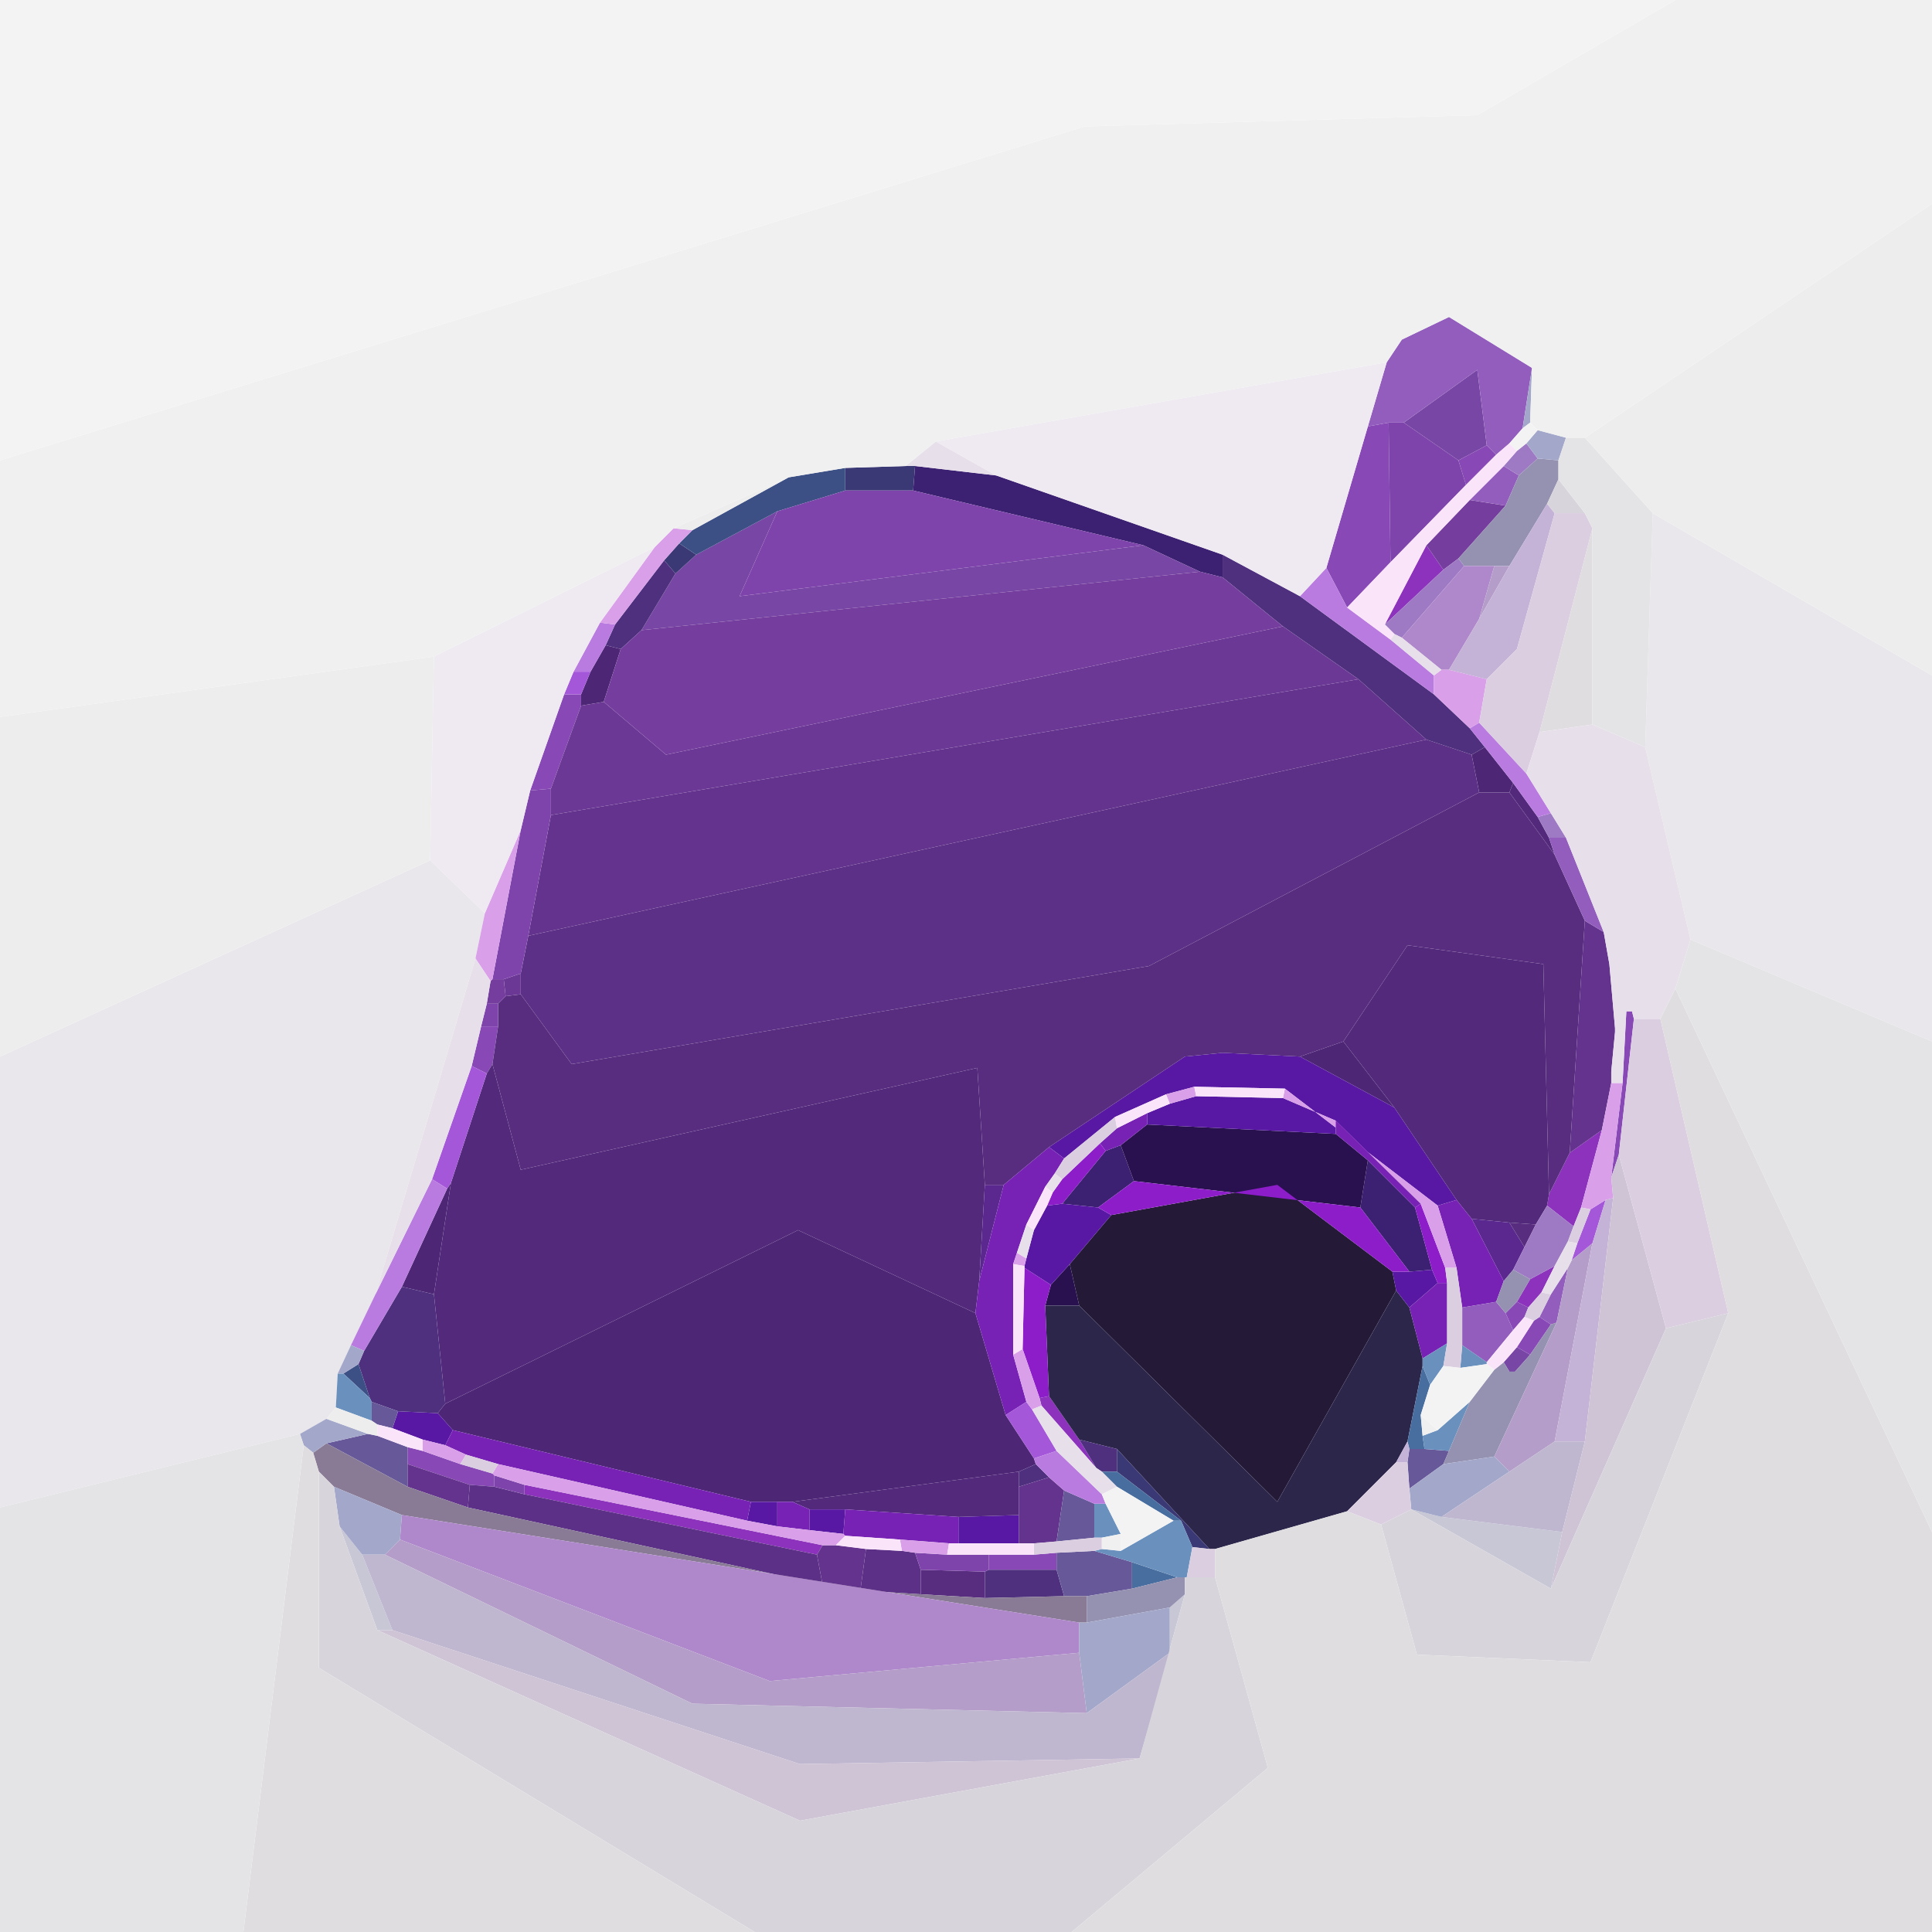
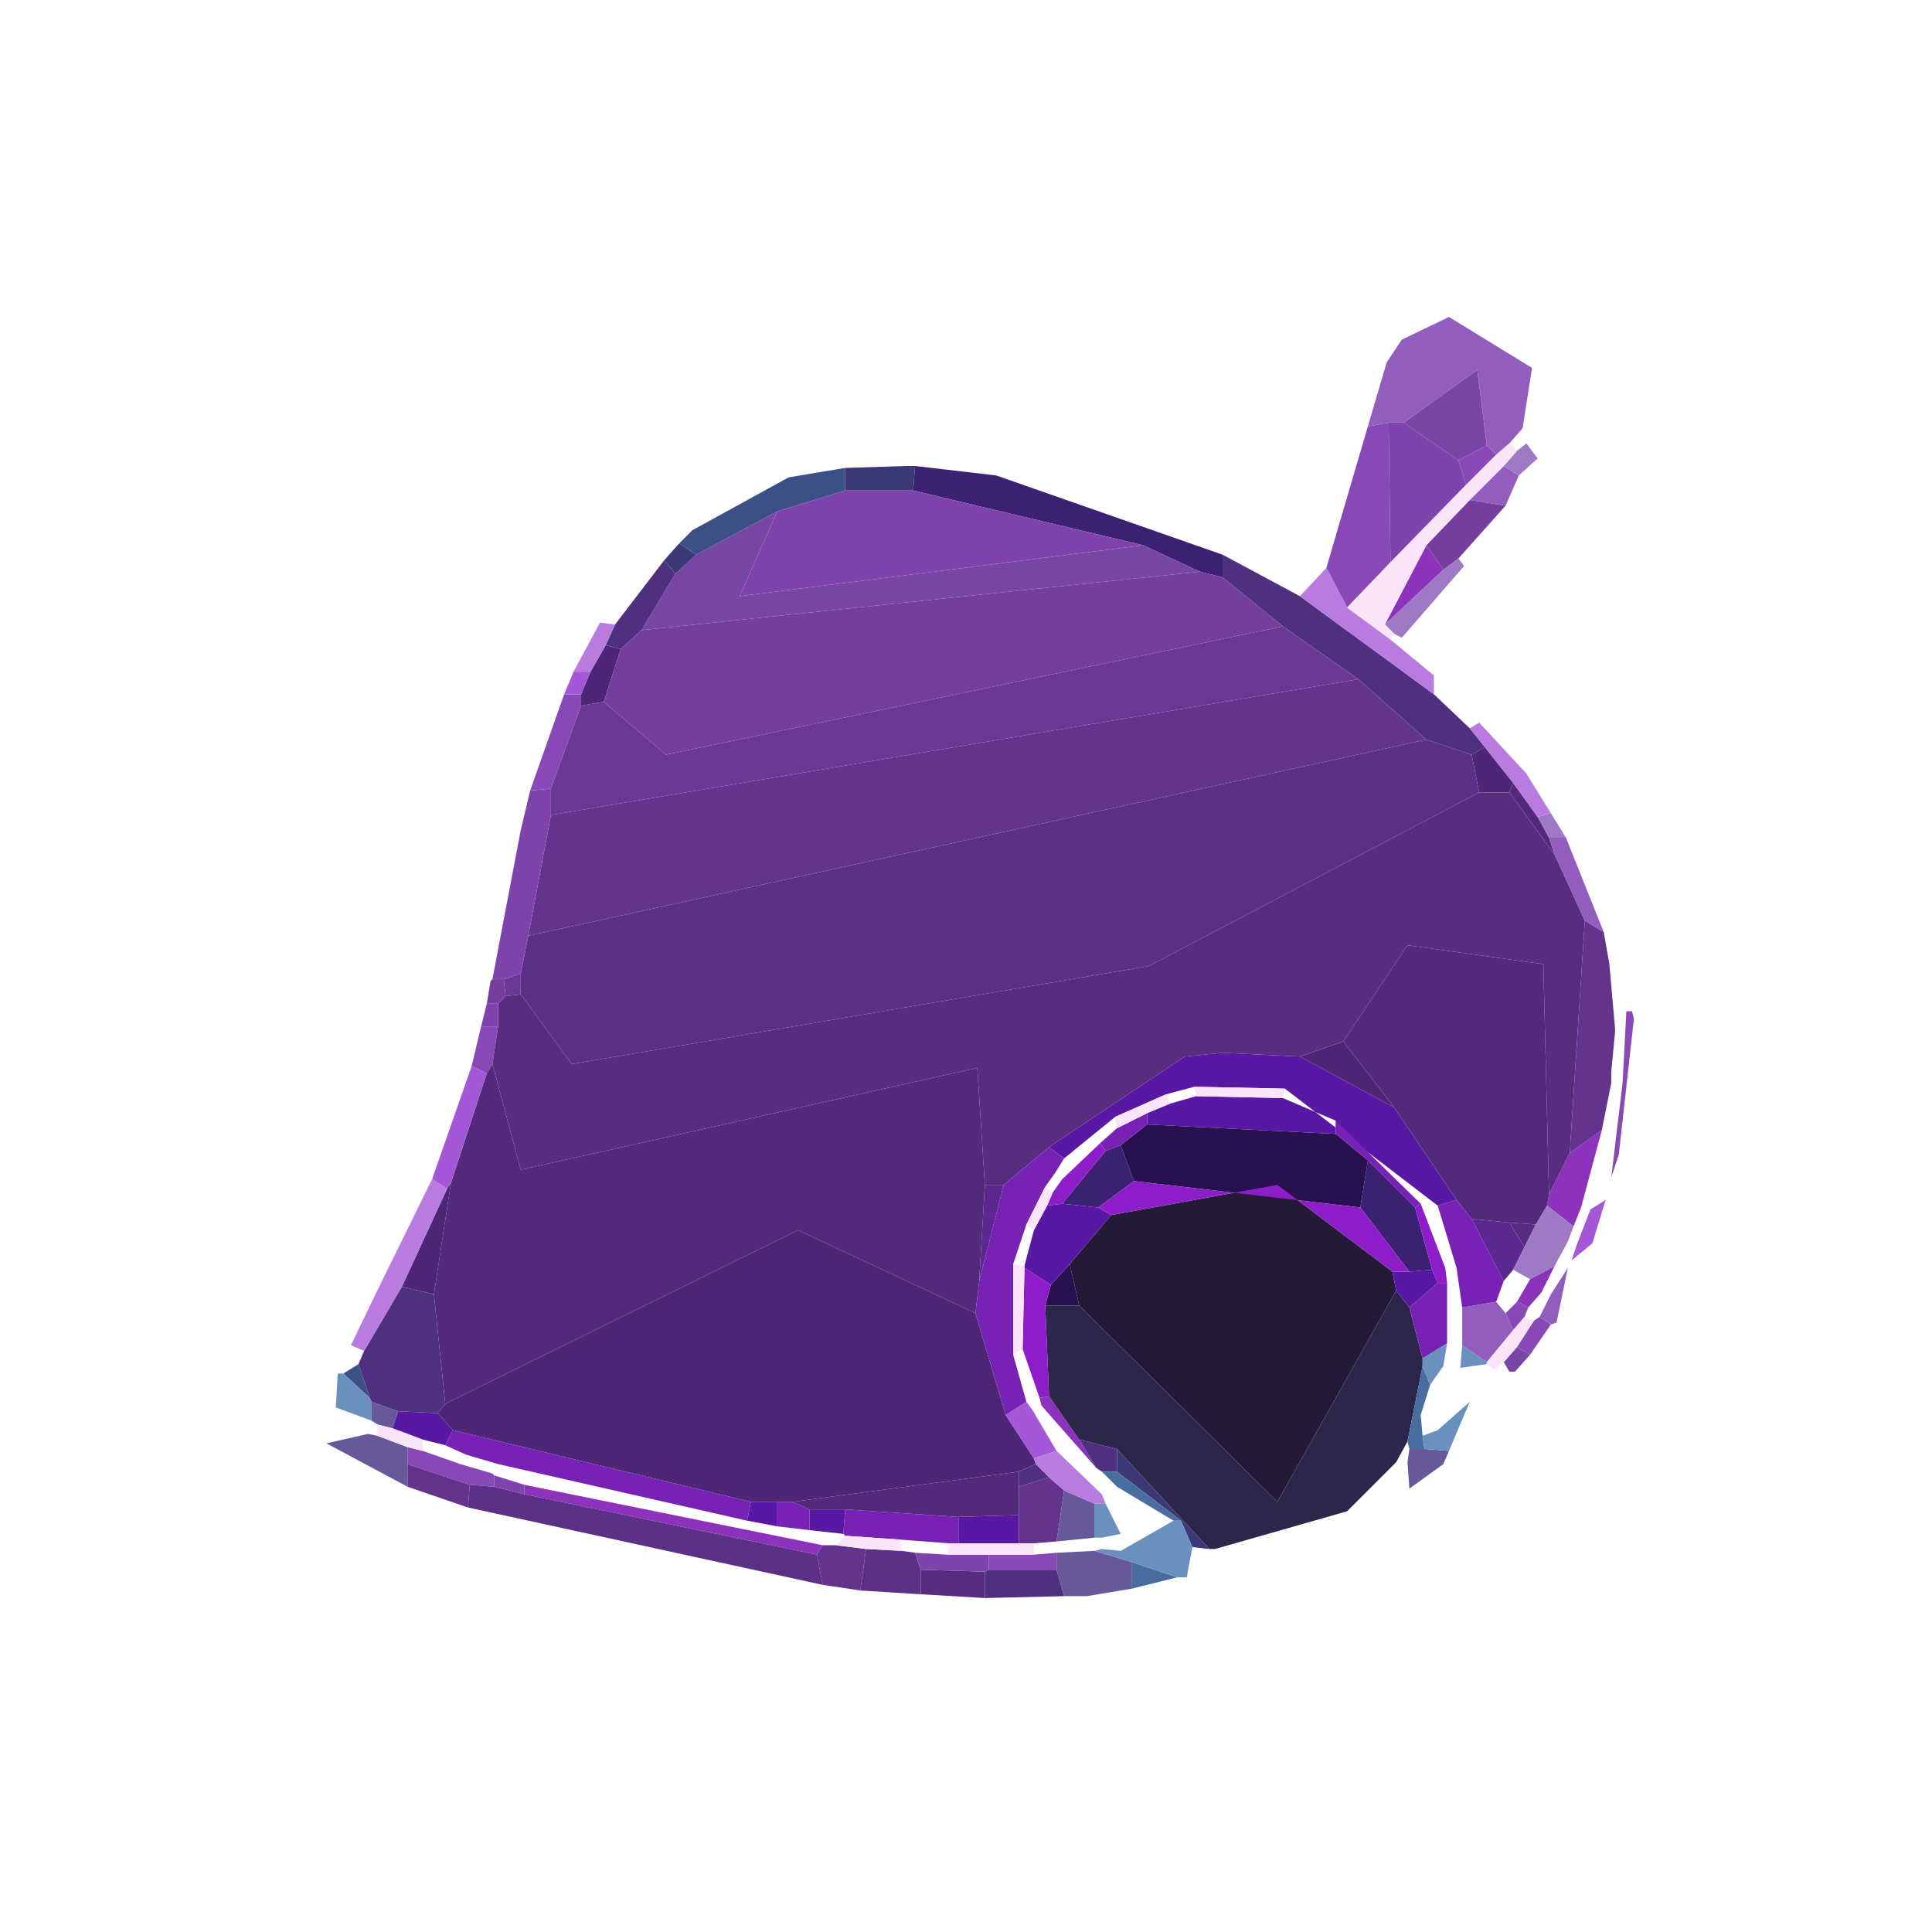
<svg xmlns="http://www.w3.org/2000/svg" version="1.2" viewBox="0 0 1024 1024" width="1024" height="1024">
  <style>
		.s0 { opacity: 1;fill: #3c2072 } 
		.s1 { opacity: 1;fill: #8c32bc } 
		.s2 { opacity: 1;fill: #7846a4 } 
		.s3 { opacity: 1;fill: #8849b7 } 
- 		.s4 { opacity: 1;fill: #c7c7d5 } 
- 		.s5 { opacity: 1;fill: #e9e7eb } 
- 		.s6 { fill: #241936 } 
- 		.s7 { fill: #291150 } 
- 		.s8 { fill: #2c264b } 
- 		.s9 { fill: #4e2676 } 
- 		.s10 { fill: #5818a3 } 
- 		.s11 { fill: #53297c } 
- 		.s12 { fill: #3b3975 } 
- 		.s13 { fill: #4e307f } 
- 		.s14 { fill: #5b288f } 
- 		.s15 { fill: #582d80 } 
- 		.s16 { fill: #5c3086 } 
- 		.s17 { fill: #64338d } 
- 		.s18 { fill: #7722b4 } 
- 		.s19 { fill: #3c5086 } 
- 		.s20 { fill: #8d1dc9 } 
- 		.s21 { fill: #6b3895 } 
- 		.s22 { fill: #753e9e } 
- 		.s23 { fill: #7e44ab } 
- 		.s24 { fill: #665899 } 
- 		.s25 { fill: #486ea0 } 
- 		.s26 { fill: #925dbd } 
- 		.s27 { fill: #a457d8 } 
- 		.s28 { fill: #897b96 } 
- 		.s29 { fill: #6a91be } 
- 		.s30 { fill: #9e7ac4 } 
- 		.s31 { fill: #9591b1 } 
- 		.s32 { fill: #ba7be0 } 
- 		.s33 { fill: #af87cb } 
- 		.s34 { fill: #b49ec9 } 
- 		.s35 { fill: #a3a8cb } 
- 		.s36 { fill: #d99fe9 } 
- 		.s37 { fill: #c5b2d7 } 
- 		.s38 { fill: #bfb6cf } 
- 		.s39 { fill: #cfc4d6 } 
- 		.s40 { fill: #dbcee1 } 
- 		.s41 { fill: #d7d4db } 
- 		.s42 { fill: #dfdde0 } 
- 		.s43 { fill: #e7dfea } 
- 		.s44 { fill: #e4e3e6 } 
- 		.s45 { fill: #efe9f1 } 
- 		.s46 { fill: #fae4f9 } 
- 		.s47 { fill: #ededee } 
- 		.s48 { fill: #f0f0f0 } 
- 		.s49 { fill: #f3f3f3 } 
+ 		.s4 { fill: #241936 } 
+ 		.s5 { fill: #291150 } 
+ 		.s6 { fill: #2c264b } 
+ 		.s7 { fill: #4e2676 } 
+ 		.s8 { fill: #5818a3 } 
+ 		.s9 { fill: #53297c } 
+ 		.s10 { fill: #3b3975 } 
+ 		.s11 { fill: #4e307f } 
+ 		.s12 { fill: #5b288f } 
+ 		.s13 { fill: #582d80 } 
+ 		.s14 { fill: #5c3086 } 
+ 		.s15 { fill: #64338d } 
+ 		.s16 { fill: #7722b4 } 
+ 		.s17 { fill: #3c5086 } 
+ 		.s18 { fill: #8d1dc9 } 
+ 		.s19 { fill: #6b3895 } 
+ 		.s20 { fill: #753e9e } 
+ 		.s21 { fill: #7e44ab } 
+ 		.s22 { fill: #665899 } 
+ 		.s23 { fill: #486ea0 } 
+ 		.s24 { fill: #925dbd } 
+ 		.s25 { fill: #a457d8 } 
+ 		.s26 { fill: #6a91be } 
+ 		.s27 { fill: #9e7ac4 } 
+ 		.s28 { fill: #ba7be0 } 
+ 		.s29 { fill: #fae4f9 } 
	</style>
  <g id="Background">
    <path id="Path 0" class="s0" d="m484 260l1-13 43 5 120 42v12l-12-3-30-14zm102 350l8-3 7 19-19 14-19-2zm135 30l4-25 25 25 9 33-12 1z" />
    <path id="Path 1" class="s1" d="m734 331l22-42 9 13zm98 280l17-12-11 41-4 10-14-11 1-6zm-21 67l13-7-7 14-7 8-6-3zm-260 63l5-1 16 23 9 15-29-33zm-273 51v-5l158 32-3 5z" />
    <path id="Path 2" class="s2" d="m744 224l39-28 5 40-15 8zm-375 70l43-23-20 45 214-27 30 14-296 31 18-30zm428 428l7-8 7 4-8 9h-3z" />
    <path id="Path 3" class="s3" d="m725 226l11-2 1 74-23 24-11-21zm48 18l15-8 5 5-16 16zm-492 175l18-51h9v6l-16 44zm579 155l2-38h3l1 4-8 72-4 12zm-610-9l5-21h9l-3 20-3 5zm548 131l6-6 6 3-2 5-6 7zm15 4l3-2 6 4-11 16-7-4zm-597 76v-9l8 2 20 7 17 5 1 1v6l-13-1zm332 48l12-1v9h-36v-8z" />
-     <path id="Path 4" class="s4" d="m822 842l-74-42 16 4 64 8zm-622 22l-20-55 12 15 16 40zm420-12l8-7-24 87 16-56z" />
-     <path id="Path 5" class="s5" d="m872 396l4-124 148 86v194l-128-54zm-872 164l228-104 29 28-5 24-53 178-13 27-7 15-1 18-5 6-14 8-159 39z" />
-     <path id="Path 6" class="s6" d="m589 644l88-16 61 46 2 10-63 112-105-104-5-22z" />
-     <path id="Path 7" class="s7" d="m608 596l100 5 17 14-4 25-120-14-7-19zm-51 85l10-11 5 22h-18z" />
-     <path id="Path 8" class="s8" d="m572 692l105 104 63-112 7 9 7 27v4l-8 40-6 11-26 26-70 20h-3l-49-53-20-5-16-23-2-48z" />
-     <path id="Path 9" class="s9" d="m313 356l8-14 8 2-9 28-12 2v-6zm467 44l7-4 15 19-2 5h-16zm-91 160l23-8 27 35zm-452 70l2-3-9 59-17-4zm-1 114l187-92 94 44 16 54 15 23 1 3-9 4-120 16h-8-14l-158-38-8-9z" />
-     <path id="Path 10" fill-rule="evenodd" class="s10" d="m628 560l20-2 41 2 50 27 33 49-10 3-54-41.33v-3.67l-10.88-4.66-16.12-12.34-48-1-15 4-27 12-27 22-8-6zm6 21l46 1 17.12 7.34 10.88 8.33v3.33l-100-5v-6l12-5zm-79 58l8-1 19 2 7 4-22 26-10 11-14-9v-1l1-4 4-15zm192 35l12-1 3 7-15 13-7-9-2-10zm-539 83l3-9 21 1 8 9-4 8-12-3zm188 49l2-10h14v13zm33 5v-11h19l-1 13zm79-7l32-1v15h-32z" />
-     <path id="Path 11" class="s11" d="m800 420l2-5 13 18 6 11 3 9zm-88 132l34-51 72 10 3 122-1 6-6 10-14-1-20-2-8-10-33-49zm-454 17l3-5 15 56 242-54 4 62-3 51-2 17-94-44-187 92-6-58 9-59zm162 227l120-16v8 15l-32 1-60-4h-19z" />
-     <path id="Path 12" class="s12" d="m448 248l32-1h5l-1 13h-36zm-96 49l8-9 9 6-11 10zm240 483v-12l49 53-9-1-6-14z" />
-     <path id="Path 13" class="s13" d="m648 306v-12l41 22 71 52 19 18 8 10-7 4-24-8-36-32-40-28zm-322 25l26-34 6 7-18 30-11 10-8-2zm-133 385l20-34 17 4 6 58-4 5-21-1-14-5-1-2-6-18zm388 62l-9-15 20 5v12h-8zm-41 2l9-4 7 7-16 5zm-18 53l2-1h36l4 14-42 1z" />
-     <path id="Path 14" class="s14" d="m519 679l3-51h10zm278 0l-17-33 20 2 8 13-6 12z" />
-     <path id="Path 15" class="s15" d="m276 527l27 37 306-52 175-92h16l24 33 16 35-8 123-11 22-3-122-72-10-34 51-23 8-41-2-20 2-72 48-24 20h-10l-4-62-242 54-15-56 3-20v-12l4-4zm532 134l-8-13 14 1zm-320 184v-13l34 1v14z" />
-     <path id="Path 16" class="s16" d="m280 496l476-104 24 8 4 20-175 92-306 52-27-37v-11zm-32 303l1-12 13 1 16 4 155 32 3 16zm208 44l3-22 19 1 7 1 3 9v13z" />
-     <path id="Path 17" class="s17" d="m292 432l428-72 36 32-476 104zm540 179l8-123 10 6 3 17 3 34v2l-2 21v6l-5 25zm-616 177v-12l33 11-1 12zm324 0l16-5 8 7-4 27-12 1h-8v-15zm-107 36l3-5h7l16 2-3 22-20-3z" />
-     <path id="Path 18" class="s18" d="m592 598l16-8v6l-14 11-8 3-3-4zm-60 30l24-20 8 6-5 8-5 7-10 20-5 15-2 6v48l7 25-11 7-16-54 2-17zm230 11l10-3 8 10 17 33-4 11-18 3-3-21zm-15 54l15-13h5v32l-13 8zm-511 73l4-8 158 38-2 10-132-30-17-5zm176 43v-13h8l9 4v11zm35 4l1-13 60 4v14h-5l-26-2-29-2z" />
-     <path id="Path 19" class="s19" d="m418 253l30-5v12l-36 11-43 23-9-6 7-7zm-236 475l8-5 6 18z" />
-     <path id="Path 20" class="s20" d="m563 625l20-19 3 4-23 28-8 1 3-7zm38 1l120 14 26 34h-9l-61-46-88 16-7-4zm149 14l3-2 13 34 1 8h-5l-3-7zm-208 75l1-43 14 9-3 11 2 48-5 1z" />
-     <path id="Path 21" class="s21" d="m320 372l33 28 327-68 40 28-428 72v-14l16-44zm-53 147l9-3v11l-8 1z" />
-     <path id="Path 22" class="s22" d="m756 289l23-24 19 3-25 28-8 6zm-416 45l296-31 12 3 32 26-327 68-33-28 9-28zm-80 186l1-1h6l1 9-4 4h-6z" />
-     <path id="Path 23" class="s23" d="m737 298l-1-74h8l29 20 4 13zm-325-27l36-11h36l122 29-214 27zm-131 148l11-1v14l-12 64-4 20-9 3h-6l15-79zm-26 125l3-12h6v12zm7 244v-6l16 5v5zm226 44l-3-9 17 1h22v8l-2 1z" />
-     <path id="Path 24" class="s24" d="m197 753v-10l14 5-3 9-8-2zm-24 12l22-5 5 1 16 6v9 12zm573 10l1-7h8l13 1-3 7-18 13zm-186 42l4-27 16 7v18zm0 6l20-1 20 6v14l-24 4h-12l-4-14z" />
-     <path id="Path 25" fill-rule="evenodd" class="s25" d="m746 764l8-40 4 10-5 16 1 11 1 7h-8zm-154 24l-8-8h8l34 26h-4zm8 40l24 8-24 6z" />
-     <path id="Path 26" class="s26" d="m743 180l25-12 44 27-5 32-7 8-7 6-5-5-5-40-39 28h-8l-11 2 10-34zm36 85l18-18 8 5-7 16zm45 188l-3-9h9l20 50-10-6zm-2 233l9-14-6 29-3 1-6-4zm-47 7l18-3 5 6 4 9-14 17-13-9z" />
-     <path id="Path 27" class="s27" d="m299 368l5-12h9l-5 12zm-70 257l21-60 8 4-19 58-2 3zm614 16l8-5-7 23-11 9 3-9zm-310 109l11-7 3 4 13 22-12 4z" />
-     <path id="Path 28" class="s28" d="m166 770l7-5 43 23 32 11 188 41 20 3 32 2 34 2 42-1h12v14h-4l-359-57-36-15-8-8z" />
-     <path id="Path 29" class="s29" d="m754 720l13-8-2 12-7 10-4-10zm20 5l1-12 13 9v1zm-596 21l1-18h3l14 13 1 2v10zm584 12l17-15-11 26-13-1-1-7zm-182 57v-18h6l8 16-10 2zm14 7l28-16h4l6 14-3 16h-1-4l-24-8-20-6 4-1z" />
-     <path id="Path 30" class="s30" d="m804 239l5-4 6 8-10 9-8-5zm-39 63l8-6 3 4-33 38-4-2-5-5zm50 131l7-2 8 13h-9zm-1 216l6-10 14 11-3 8-7 13-13 7-9-5 6-12z" />
-     <path id="Path 31" class="s31" d="m805 252l10-9 11 1v10l-6 13-20 33h-8-16l-3-4 25-28zm-8 427l5-6 9 5-7 12-6 6-5-6zm25 23l3-1-33 71-27 4 3-7 11-26 13-17 5-4 3 5h3l8-9zm-222 140l24-6h4v9l-8 7-44 8v-14z" />
-     <path id="Path 32" class="s32" d="m689 316l14-15 11 21 23 17 23 19v10zm-385 40l14-26 8 1-5 11-8 14zm475 30l5-3 25 27 13 21-7 2-13-18-15-19zm-580 300l30-61 8 5-24 52-20 34-7-3zm349 87l12-4 24 23 2 5h-6l-16-7-8-7-7-7z" />
-     <path id="Path 33" class="s33" d="m743 338l33-38h16l-8 28-16 27h-4zm-531 478l1-13 359 57v16l-164 15z" />
-     <path id="Path 34" class="s34" d="m784 328l8-28h8zm49 340l11-9-20 105-24 16-8-8 33-71 6-29zm-629 156l8-8 196 75 164-15 4 32-209-5z" />
-     <path id="Path 35" class="s35" d="m807 227l5-32-1 29zm2 8l6-7 15 4-4 12-11-1zm-630 493l7-15 7 3-3 7-8 5zm-20 32l14-8 22 8-22 5-7 5-5-4zm606 16l27-4 8 8-36 24-16-4-1-11zm-585 33l-3-21 36 15-1 13-8 8h-12zm396 51l44-8v24l-44 32-4-32v-16z" />
-     <path id="Path 36" class="s36" d="m347 290l10-10 10 1-7 7-8 9-26 34-8-1zm413 68l4-3h4l20 5-4 23-5 3-19-18zm-503 126l19-44-15 79-1 1-8-12zm592 115l5-25h6l-6 50 1 11-4 1-8 5-5-1zm-231-19l15-4 1 5-14 4zm62 2l1-5 81 62 10 33h-6l-13-34-45-44zm-143 88l2-6 5 3-1 4zm0 48l5-3 9 26 1 4-5 2-3-4zm-313 51v-6l12 3 11 5-3 5zm37 12l3-5 132 30 16 3 17 2 18 2 1 1-5 5h-7l-158-32-16-5zm217 41l-1-6 26 2-1 6-17-1z" />
-     <path id="Path 37" class="s37" d="m800 300l20-33 4 5-20 72-16 16-20-5 16-27zm51 336l4-1-15 129h-16l20-105zm-111 139l6-11 1 4-1 7z" />
-     <path id="Path 38" class="s38" d="m800 780l24-16h16l-12 48-64-8zm-592 84l-16-40h12l163 79 209 5 44-32-16 56-180 3z" />
-     <path id="Path 39" class="s39" d="m854 624l4-12 25 92-61 138 6-30 12-48 15-129zm-250 308l-180 33-224-101h8l216 71z" />
-     <path id="Path 40" class="s40" d="m804 344l20-72h16l4 8-28 108-7 22-25-27 4-23zm54 268l8-72h14l36 156-33 8zm-294 2l27-22 1 6-9 8-20 19-4-3zm270 36l4-10 5 1-7 18-5-1zm-67 30l-1-8h6l3 21v20l-1 12-9-1 2-12zm43 13l7-8 5 1-6 12-3 2-5-2zm-566 83l3-5 17 5-3 5zm470 25l26-26h6l1 14 1 11-16 8zm-154 16l20-2h4v6l-4 1-20 1-12 1v-6zm69 19l3-16 9 1h3v15z" />
-     <path id="Path 41" class="s41" d="m820 267l6-13 14 18h-16zm63 437l33-8-73 185-92-4-19-69 16-8 74 42zm-483 320l-231-140v-104l8 8 3 21 20 55 224 101 180-33 24-87v-9h1 15l28 101-104 87z" />
-     <path id="Path 42" class="s42" d="m816 388l28-108v104zm64 152l8-16 136 288v212h-456l104-87-28-101v-15l70-20 18 7 19 69 92 4 73-185zm-751 484l32-258 5 4 3 10v104l231 140z" />
-     <path id="Path 43" class="s43" d="m480 247l16-13 32 18-43-5zm257 92l2-3 4 2 21 17-4 3zm79 49l28-4 28 12 24 102-8 26-8 16h-14l-1-4h-3l-2 38h-6v-6l2-21v-2l-3-34-3-17-20-50-8-13-13-21zm-617 298l53-178 8 12-2 12-3 12-5 21-21 60zm355-57l5-7 4 3-5 7zm-15 35l5-15 4 3-4 15zm285 7l7-13 5 1-3 9-2 4-9 14-5-1zm-277 76l5-2 29 33 3 2 8 8-8 4-24-23z" />
-     <path id="Path 44" class="s44" d="m826 244l4-12h10l36 40-4 124-28-12v-104l-4-8-14-18zm62 280l8-26 128 54v260zm-888 275l159-39 2 6-32 258h-129z" />
-     <path id="Path 45" class="s45" d="m496 234l239-42-10 34-22 75-14 15-41-22-120-42zm-266 114l117-58-29 40-14 26-5 12-18 51-5 21-19 44-29-28z" />
-     <path id="Path 46" class="s46" d="m793 241l7-6 4 4-7 8-18 18-23 24-22 42 5 5-2 3-23-17 23-24 40-41zm-160 335l48 1-1 5-46-1zm-42 16l27-12 2 5-12 5-16 8zm-47 57l10-20 4 3-3 7-7 13zm-7 69v-48l6 1v1l-1 43zm265-13l6-7 5 2-9 14-7 8-5 4-4-3v-1zm-602 56v-6l8 2 16 6v6l-8-2zm243 58l5-5 29 2 1 6-19-1zm59 5l1-6h5 32 8v6h-24z" />
-     <path id="Path 47" class="s47" d="m840 232l184-124v250l-148-86zm-483 48l61-27-51 28zm-357 100l230-32-2 108-228 104zm173 372l5-6 19 7 3 2v6l-5-1z" />
-     <path id="Path 48" class="s48" d="m0 244l575-177 208-6 105-61h136v108l-184 124h-10l-15-4-4-4 1-29-44-27-25 12-8 12-239 42-16 13-32 1-30 5-61 27-10 10-117 58-230 32zm754 517l-1-11 9 8zm-170 54l10-2v9l-10-1z" />
-     <path id="Path 49" fill-rule="evenodd" class="s49" d="m0 244v-244h888l-105 61-208 6zm807-17l4-3 4 4-6 7-5 4-4-4zm-33 498l14-2 4 3-13 17-17 15-9-8 5-16 7-10zm-190 67l8-4 30 18-28 16v-9l-8-16z" />
-     <path id="Path 50" class="s18" d="m708 601v-7l45 44-3 2-25-25z" />
+     <path id="Path 6" class="s4" d="m589 644l88-16 61 46 2 10-63 112-105-104-5-22z" />
+     <path id="Path 7" class="s5" d="m608 596l100 5 17 14-4 25-120-14-7-19zm-51 85l10-11 5 22h-18z" />
+     <path id="Path 8" class="s6" d="m572 692l105 104 63-112 7 9 7 27v4l-8 40-6 11-26 26-70 20h-3l-49-53-20-5-16-23-2-48z" />
+     <path id="Path 9" class="s7" d="m313 356l8-14 8 2-9 28-12 2v-6zm467 44l7-4 15 19-2 5h-16zm-91 160l23-8 27 35zm-452 70l2-3-9 59-17-4zm-1 114l187-92 94 44 16 54 15 23 1 3-9 4-120 16h-8-14l-158-38-8-9z" />
+     <path id="Path 10" fill-rule="evenodd" class="s8" d="m628 560l20-2 41 2 50 27 33 49-10 3-54-41.33v-3.67l-10.88-4.66-16.12-12.34-48-1-15 4-27 12-27 22-8-6zm6 21l46 1 17.12 7.34 10.88 8.33v3.33l-100-5v-6l12-5zm-79 58l8-1 19 2 7 4-22 26-10 11-14-9v-1l1-4 4-15zm192 35l12-1 3 7-15 13-7-9-2-10zm-539 83l3-9 21 1 8 9-4 8-12-3zm188 49l2-10h14v13zm33 5v-11h19l-1 13zm79-7l32-1v15h-32z" />
+     <path id="Path 11" class="s9" d="m800 420l2-5 13 18 6 11 3 9zm-88 132l34-51 72 10 3 122-1 6-6 10-14-1-20-2-8-10-33-49zm-454 17l3-5 15 56 242-54 4 62-3 51-2 17-94-44-187 92-6-58 9-59zm162 227l120-16v8 15l-32 1-60-4h-19z" />
+     <path id="Path 12" class="s10" d="m448 248l32-1h5l-1 13h-36zm-96 49l8-9 9 6-11 10zm240 483v-12l49 53-9-1-6-14z" />
+     <path id="Path 13" class="s11" d="m648 306v-12l41 22 71 52 19 18 8 10-7 4-24-8-36-32-40-28zm-322 25l26-34 6 7-18 30-11 10-8-2zm-133 385l20-34 17 4 6 58-4 5-21-1-14-5-1-2-6-18zm388 62l-9-15 20 5v12h-8zm-41 2l9-4 7 7-16 5zm-18 53l2-1h36l4 14-42 1z" />
+     <path id="Path 14" class="s12" d="m519 679l3-51h10zm278 0l-17-33 20 2 8 13-6 12z" />
+     <path id="Path 15" class="s13" d="m276 527l27 37 306-52 175-92h16l24 33 16 35-8 123-11 22-3-122-72-10-34 51-23 8-41-2-20 2-72 48-24 20h-10l-4-62-242 54-15-56 3-20v-12l4-4zm532 134l-8-13 14 1zm-320 184v-13l34 1v14z" />
+     <path id="Path 16" class="s14" d="m280 496l476-104 24 8 4 20-175 92-306 52-27-37v-11zm-32 303l1-12 13 1 16 4 155 32 3 16zm208 44l3-22 19 1 7 1 3 9v13z" />
+     <path id="Path 17" class="s15" d="m292 432l428-72 36 32-476 104zm540 179l8-123 10 6 3 17 3 34v2l-2 21v6l-5 25zm-616 177v-12l33 11-1 12zm324 0l16-5 8 7-4 27-12 1h-8v-15zm-107 36l3-5h7l16 2-3 22-20-3z" />
+     <path id="Path 18" class="s16" d="m592 598l16-8v6l-14 11-8 3-3-4zm-60 30l24-20 8 6-5 8-5 7-10 20-5 15-2 6v48l7 25-11 7-16-54 2-17zm230 11l10-3 8 10 17 33-4 11-18 3-3-21zm-15 54l15-13h5v32l-13 8zm-511 73l4-8 158 38-2 10-132-30-17-5zm176 43v-13h8l9 4v11zm35 4l1-13 60 4v14h-5l-26-2-29-2z" />
+     <path id="Path 19" class="s17" d="m418 253l30-5v12l-36 11-43 23-9-6 7-7zm-236 475l8-5 6 18z" />
+     <path id="Path 20" class="s18" d="m563 625l20-19 3 4-23 28-8 1 3-7zm38 1l120 14 26 34h-9l-61-46-88 16-7-4zm149 14l3-2 13 34 1 8h-5l-3-7zm-208 75l1-43 14 9-3 11 2 48-5 1z" />
+     <path id="Path 21" class="s19" d="m320 372l33 28 327-68 40 28-428 72v-14l16-44zm-53 147l9-3v11l-8 1z" />
+     <path id="Path 22" class="s20" d="m756 289l23-24 19 3-25 28-8 6zm-416 45l296-31 12 3 32 26-327 68-33-28 9-28zm-80 186l1-1h6l1 9-4 4h-6z" />
+     <path id="Path 23" class="s21" d="m737 298l-1-74h8l29 20 4 13zm-325-27l36-11h36l122 29-214 27zm-131 148l11-1v14l-12 64-4 20-9 3h-6l15-79zm-26 125l3-12h6v12zm7 244v-6l16 5v5zm226 44l-3-9 17 1h22v8l-2 1z" />
+     <path id="Path 24" class="s22" d="m197 753v-10l14 5-3 9-8-2zm-24 12l22-5 5 1 16 6v9 12zm573 10l1-7h8l13 1-3 7-18 13zm-186 42l4-27 16 7v18zm0 6l20-1 20 6v14l-24 4h-12l-4-14z" />
+     <path id="Path 25" fill-rule="evenodd" class="s23" d="m746 764l8-40 4 10-5 16 1 11 1 7h-8zm-154 24l-8-8h8l34 26h-4zm8 40l24 8-24 6z" />
+     <path id="Path 26" class="s24" d="m743 180l25-12 44 27-5 32-7 8-7 6-5-5-5-40-39 28h-8l-11 2 10-34zm36 85l18-18 8 5-7 16zm45 188l-3-9h9l20 50-10-6zm-2 233l9-14-6 29-3 1-6-4zm-47 7l18-3 5 6 4 9-14 17-13-9z" />
+     <path id="Path 27" class="s25" d="m299 368l5-12h9l-5 12zm-70 257l21-60 8 4-19 58-2 3zm614 16l8-5-7 23-11 9 3-9zm-310 109l11-7 3 4 13 22-12 4z" />
+     <path id="Path 29" class="s26" d="m754 720l13-8-2 12-7 10-4-10zm20 5l1-12 13 9v1zm-596 21l1-18h3l14 13 1 2v10zm584 12l17-15-11 26-13-1-1-7zm-182 57v-18h6l8 16-10 2zm14 7l28-16h4l6 14-3 16h-1-4l-24-8-20-6 4-1z" />
+     <path id="Path 30" class="s27" d="m804 239l5-4 6 8-10 9-8-5zm-39 63l8-6 3 4-33 38-4-2-5-5zm50 131l7-2 8 13h-9zm-1 216l6-10 14 11-3 8-7 13-13 7-9-5 6-12z" />
+     <path id="Path 32" class="s28" d="m689 316l14-15 11 21 23 17 23 19v10zm-385 40l14-26 8 1-5 11-8 14zm475 30l5-3 25 27 13 21-7 2-13-18-15-19zm-580 300l30-61 8 5-24 52-20 34-7-3zm349 87l12-4 24 23 2 5h-6l-16-7-8-7-7-7z" />
+     <path id="Path 46" class="s29" d="m793 241l7-6 4 4-7 8-18 18-23 24-22 42 5 5-2 3-23-17 23-24 40-41zm-160 335l48 1-1 5-46-1zm-42 16l27-12 2 5-12 5-16 8zm-47 57l10-20 4 3-3 7-7 13zm-7 69v-48l6 1v1l-1 43zm265-13l6-7 5 2-9 14-7 8-5 4-4-3v-1zm-602 56v-6l8 2 16 6v6l-8-2zm243 58l5-5 29 2 1 6-19-1zm59 5l1-6h5 32 8v6h-24z" />
+     <path id="Path 50" class="s16" d="m708 601v-7l45 44-3 2-25-25z" />
  </g>
</svg>
